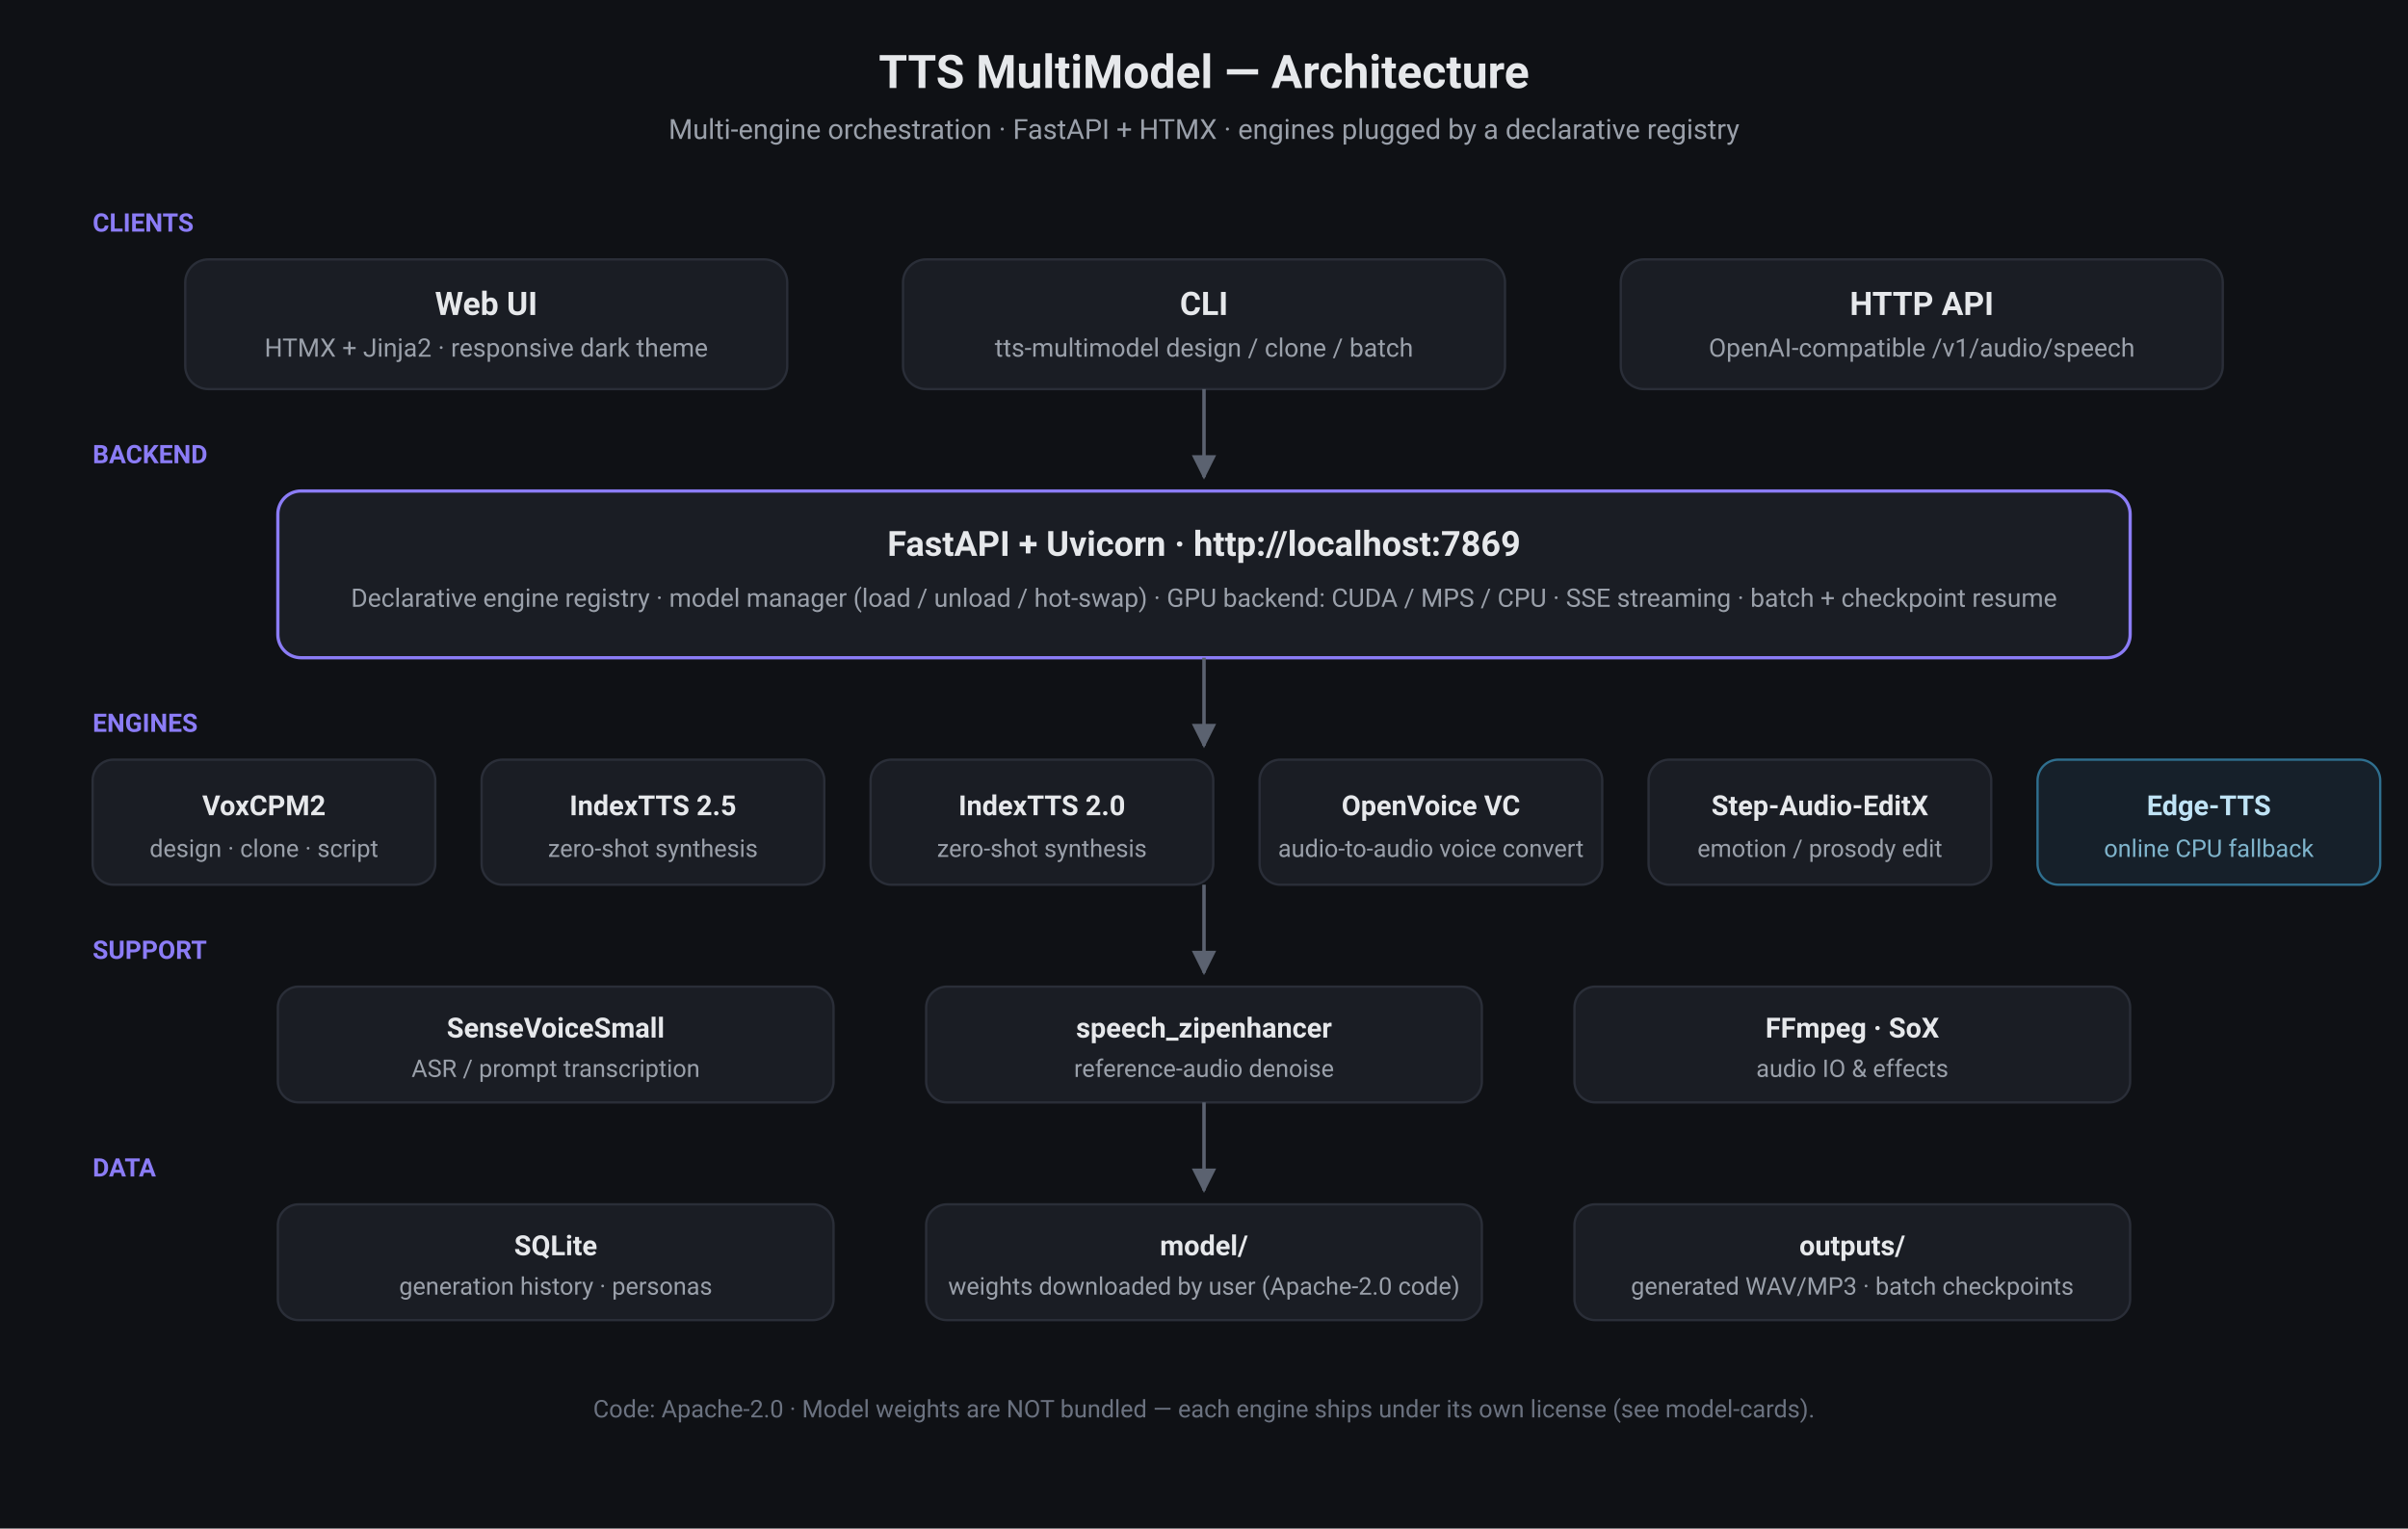
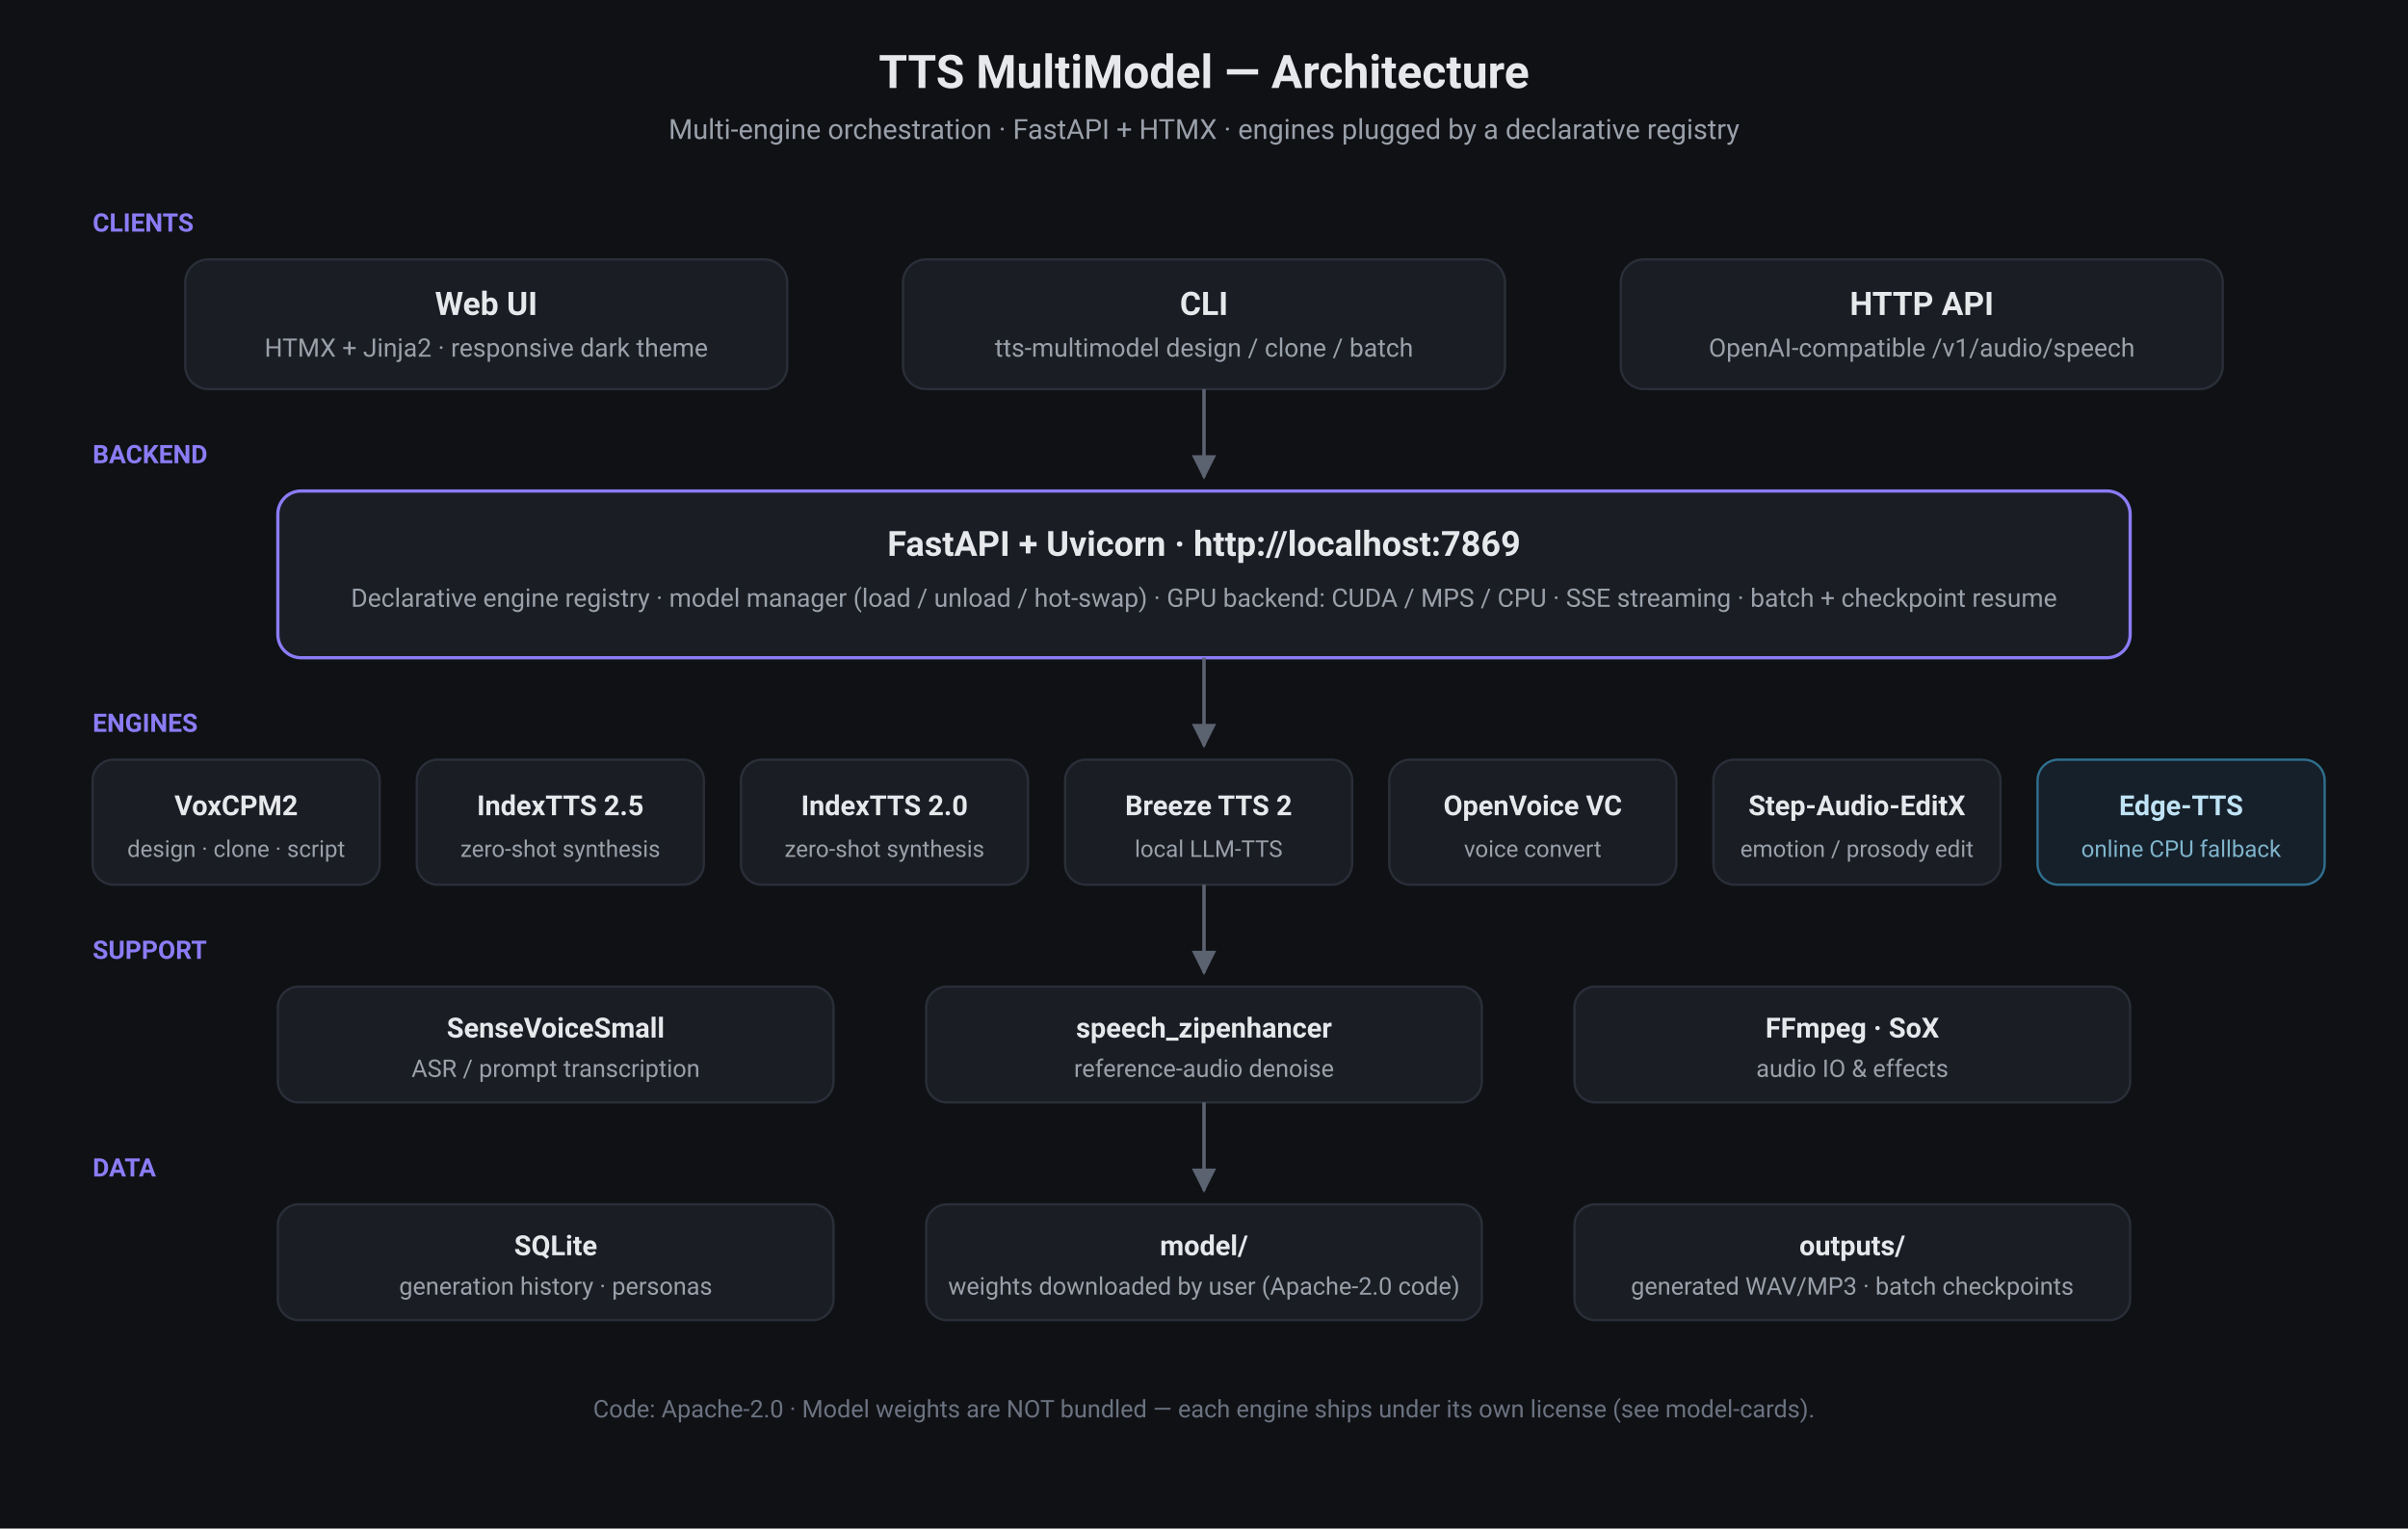
<svg xmlns="http://www.w3.org/2000/svg" viewBox="0 0 1040 660" font-family="ui-sans-serif, system-ui, -apple-system, 'Segoe UI', Roboto, 'Helvetica Neue', Arial, 'Noto Sans SC', sans-serif">
  <rect width="1040" height="660" fill="#0f1115" />
  <text x="520" y="38" text-anchor="middle" fill="#e6e8eb" font-size="20" font-weight="700">TTS MultiModel — Architecture</text>
  <text x="520" y="60" text-anchor="middle" fill="#9aa0aa" font-size="12">Multi-engine orchestration · FastAPI + HTMX · engines plugged by a declarative registry</text>
  <defs>
    <marker id="arr" viewBox="0 0 10 10" refX="9" refY="5" markerWidth="7" markerHeight="7" orient="auto-start-reverse">
      <path d="M0,0 L10,5 L0,10 z" fill="#5b6270" />
    </marker>
  </defs>
  <text x="40" y="100" fill="#8b7cf6" font-size="11" font-weight="600">CLIENTS</text>
  <g>
    <rect x="80" y="112" width="260" height="56" rx="10" fill="#1a1d24" stroke="#2a2e38" />
    <text x="210" y="136" text-anchor="middle" fill="#e6e8eb" font-size="14" font-weight="600">Web UI</text>
    <text x="210" y="154" text-anchor="middle" fill="#9aa0aa" font-size="11">HTMX + Jinja2 · responsive dark theme</text>
    <rect x="390" y="112" width="260" height="56" rx="10" fill="#1a1d24" stroke="#2a2e38" />
    <text x="520" y="136" text-anchor="middle" fill="#e6e8eb" font-size="14" font-weight="600">CLI</text>
    <text x="520" y="154" text-anchor="middle" fill="#9aa0aa" font-size="11">tts-multimodel design / clone / batch</text>
    <rect x="700" y="112" width="260" height="56" rx="10" fill="#1a1d24" stroke="#2a2e38" />
    <text x="830" y="136" text-anchor="middle" fill="#e6e8eb" font-size="14" font-weight="600">HTTP API</text>
    <text x="830" y="154" text-anchor="middle" fill="#9aa0aa" font-size="11">OpenAI-compatible /v1/audio/speech</text>
  </g>
  <line x1="520" y1="168" x2="520" y2="206" stroke="#5b6270" stroke-width="1.5" marker-end="url(#arr)" />
  <text x="40" y="200" fill="#8b7cf6" font-size="11" font-weight="600">BACKEND</text>
  <rect x="120" y="212" width="800" height="72" rx="10" fill="#1a1d24" stroke="#8b7cf6" stroke-width="1.4" />
  <text x="520" y="240" text-anchor="middle" fill="#e6e8eb" font-size="15" font-weight="700">FastAPI + Uvicorn  ·  http://localhost:7869</text>
  <text x="520" y="262" text-anchor="middle" fill="#9aa0aa" font-size="11">Declarative engine registry · model manager (load / unload / hot-swap) · GPU backend: CUDA / MPS / CPU · SSE streaming · batch + checkpoint resume</text>
  <line x1="520" y1="284" x2="520" y2="322" stroke="#5b6270" stroke-width="1.5" marker-end="url(#arr)" />
  <text x="40" y="316" fill="#8b7cf6" font-size="11" font-weight="600">ENGINES</text>
  <g font-size="12">
-     <rect x="40" y="328" width="148" height="54" rx="9" fill="#1a1d24" stroke="#2a2e38" />
-     <text x="114" y="352" text-anchor="middle" fill="#e6e8eb" font-weight="600">VoxCPM2</text>
-     <text x="114" y="370" text-anchor="middle" fill="#9aa0aa" font-size="10.5">design · clone · script</text>
-     <rect x="208" y="328" width="148" height="54" rx="9" fill="#1a1d24" stroke="#2a2e38" />
-     <text x="282" y="352" text-anchor="middle" fill="#e6e8eb" font-weight="600">IndexTTS 2.5</text>
-     <text x="282" y="370" text-anchor="middle" fill="#9aa0aa" font-size="10.5">zero-shot synthesis</text>
-     <rect x="376" y="328" width="148" height="54" rx="9" fill="#1a1d24" stroke="#2a2e38" />
-     <text x="450" y="352" text-anchor="middle" fill="#e6e8eb" font-weight="600">IndexTTS 2.0</text>
-     <text x="450" y="370" text-anchor="middle" fill="#9aa0aa" font-size="10.5">zero-shot synthesis</text>
-     <rect x="544" y="328" width="148" height="54" rx="9" fill="#1a1d24" stroke="#2a2e38" />
-     <text x="618" y="352" text-anchor="middle" fill="#e6e8eb" font-weight="600">OpenVoice VC</text>
-     <text x="618" y="370" text-anchor="middle" fill="#9aa0aa" font-size="10.5">audio-to-audio voice convert</text>
-     <rect x="712" y="328" width="148" height="54" rx="9" fill="#1a1d24" stroke="#2a2e38" />
-     <text x="786" y="352" text-anchor="middle" fill="#e6e8eb" font-weight="600">Step-Audio-EditX</text>
-     <text x="786" y="370" text-anchor="middle" fill="#9aa0aa" font-size="10.5">emotion / prosody edit</text>
-     <rect x="880" y="328" width="148" height="54" rx="9" fill="#16202a" stroke="#2f6f8f" />
-     <text x="954" y="352" text-anchor="middle" fill="#bfe3f5" font-weight="600">Edge-TTS</text>
-     <text x="954" y="370" text-anchor="middle" fill="#7fb4cc" font-size="10.5">online CPU fallback</text>
+     <rect x="40" y="328" width="124" height="54" rx="9" fill="#1a1d24" stroke="#2a2e38" />
+     <text x="102" y="352" text-anchor="middle" fill="#e6e8eb" font-weight="600">VoxCPM2</text>
+     <text x="102" y="370" text-anchor="middle" fill="#9aa0aa" font-size="10">design · clone · script</text>
+     <rect x="180" y="328" width="124" height="54" rx="9" fill="#1a1d24" stroke="#2a2e38" />
+     <text x="242" y="352" text-anchor="middle" fill="#e6e8eb" font-weight="600">IndexTTS 2.5</text>
+     <text x="242" y="370" text-anchor="middle" fill="#9aa0aa" font-size="10">zero-shot synthesis</text>
+     <rect x="320" y="328" width="124" height="54" rx="9" fill="#1a1d24" stroke="#2a2e38" />
+     <text x="382" y="352" text-anchor="middle" fill="#e6e8eb" font-weight="600">IndexTTS 2.0</text>
+     <text x="382" y="370" text-anchor="middle" fill="#9aa0aa" font-size="10">zero-shot synthesis</text>
+     <rect x="460" y="328" width="124" height="54" rx="9" fill="#1a1d24" stroke="#2a2e38" />
+     <text x="522" y="352" text-anchor="middle" fill="#e6e8eb" font-weight="600">Breeze TTS 2</text>
+     <text x="522" y="370" text-anchor="middle" fill="#9aa0aa" font-size="10">local LLM-TTS</text>
+     <rect x="600" y="328" width="124" height="54" rx="9" fill="#1a1d24" stroke="#2a2e38" />
+     <text x="662" y="352" text-anchor="middle" fill="#e6e8eb" font-weight="600">OpenVoice VC</text>
+     <text x="662" y="370" text-anchor="middle" fill="#9aa0aa" font-size="10">voice convert</text>
+     <rect x="740" y="328" width="124" height="54" rx="9" fill="#1a1d24" stroke="#2a2e38" />
+     <text x="802" y="352" text-anchor="middle" fill="#e6e8eb" font-weight="600">Step-Audio-EditX</text>
+     <text x="802" y="370" text-anchor="middle" fill="#9aa0aa" font-size="10">emotion / prosody edit</text>
+     <rect x="880" y="328" width="124" height="54" rx="9" fill="#16202a" stroke="#2f6f8f" />
+     <text x="942" y="352" text-anchor="middle" fill="#bfe3f5" font-weight="600">Edge-TTS</text>
+     <text x="942" y="370" text-anchor="middle" fill="#7fb4cc" font-size="10">online CPU fallback</text>
  </g>
  <line x1="520" y1="382" x2="520" y2="420" stroke="#5b6270" stroke-width="1.5" marker-end="url(#arr)" />
  <text x="40" y="414" fill="#8b7cf6" font-size="11" font-weight="600">SUPPORT</text>
  <g font-size="12">
    <rect x="120" y="426" width="240" height="50" rx="9" fill="#1a1d24" stroke="#2a2e38" />
    <text x="240" y="448" text-anchor="middle" fill="#e6e8eb" font-weight="600">SenseVoiceSmall</text>
    <text x="240" y="465" text-anchor="middle" fill="#9aa0aa" font-size="10.5">ASR / prompt transcription</text>
    <rect x="400" y="426" width="240" height="50" rx="9" fill="#1a1d24" stroke="#2a2e38" />
    <text x="520" y="448" text-anchor="middle" fill="#e6e8eb" font-weight="600">speech_zipenhancer</text>
    <text x="520" y="465" text-anchor="middle" fill="#9aa0aa" font-size="10.5">reference-audio denoise</text>
    <rect x="680" y="426" width="240" height="50" rx="9" fill="#1a1d24" stroke="#2a2e38" />
    <text x="800" y="448" text-anchor="middle" fill="#e6e8eb" font-weight="600">FFmpeg · SoX</text>
    <text x="800" y="465" text-anchor="middle" fill="#9aa0aa" font-size="10.5">audio IO &amp; effects</text>
  </g>
  <line x1="520" y1="476" x2="520" y2="514" stroke="#5b6270" stroke-width="1.5" marker-end="url(#arr)" />
  <text x="40" y="508" fill="#8b7cf6" font-size="11" font-weight="600">DATA</text>
  <g font-size="12">
    <rect x="120" y="520" width="240" height="50" rx="9" fill="#1a1d24" stroke="#2a2e38" />
    <text x="240" y="542" text-anchor="middle" fill="#e6e8eb" font-weight="600">SQLite</text>
    <text x="240" y="559" text-anchor="middle" fill="#9aa0aa" font-size="10.5">generation history · personas</text>
    <rect x="400" y="520" width="240" height="50" rx="9" fill="#1a1d24" stroke="#2a2e38" />
    <text x="520" y="542" text-anchor="middle" fill="#e6e8eb" font-weight="600">model/</text>
    <text x="520" y="559" text-anchor="middle" fill="#9aa0aa" font-size="10.5">weights downloaded by user (Apache-2.0 code)</text>
    <rect x="680" y="520" width="240" height="50" rx="9" fill="#1a1d24" stroke="#2a2e38" />
    <text x="800" y="542" text-anchor="middle" fill="#e6e8eb" font-weight="600">outputs/</text>
    <text x="800" y="559" text-anchor="middle" fill="#9aa0aa" font-size="10.5">generated WAV/MP3 · batch checkpoints</text>
  </g>
  <text x="520" y="612" text-anchor="middle" fill="#6b7280" font-size="10.5">Code: Apache-2.0 · Model weights are NOT bundled — each engine ships under its own license (see model-cards).</text>
</svg>
